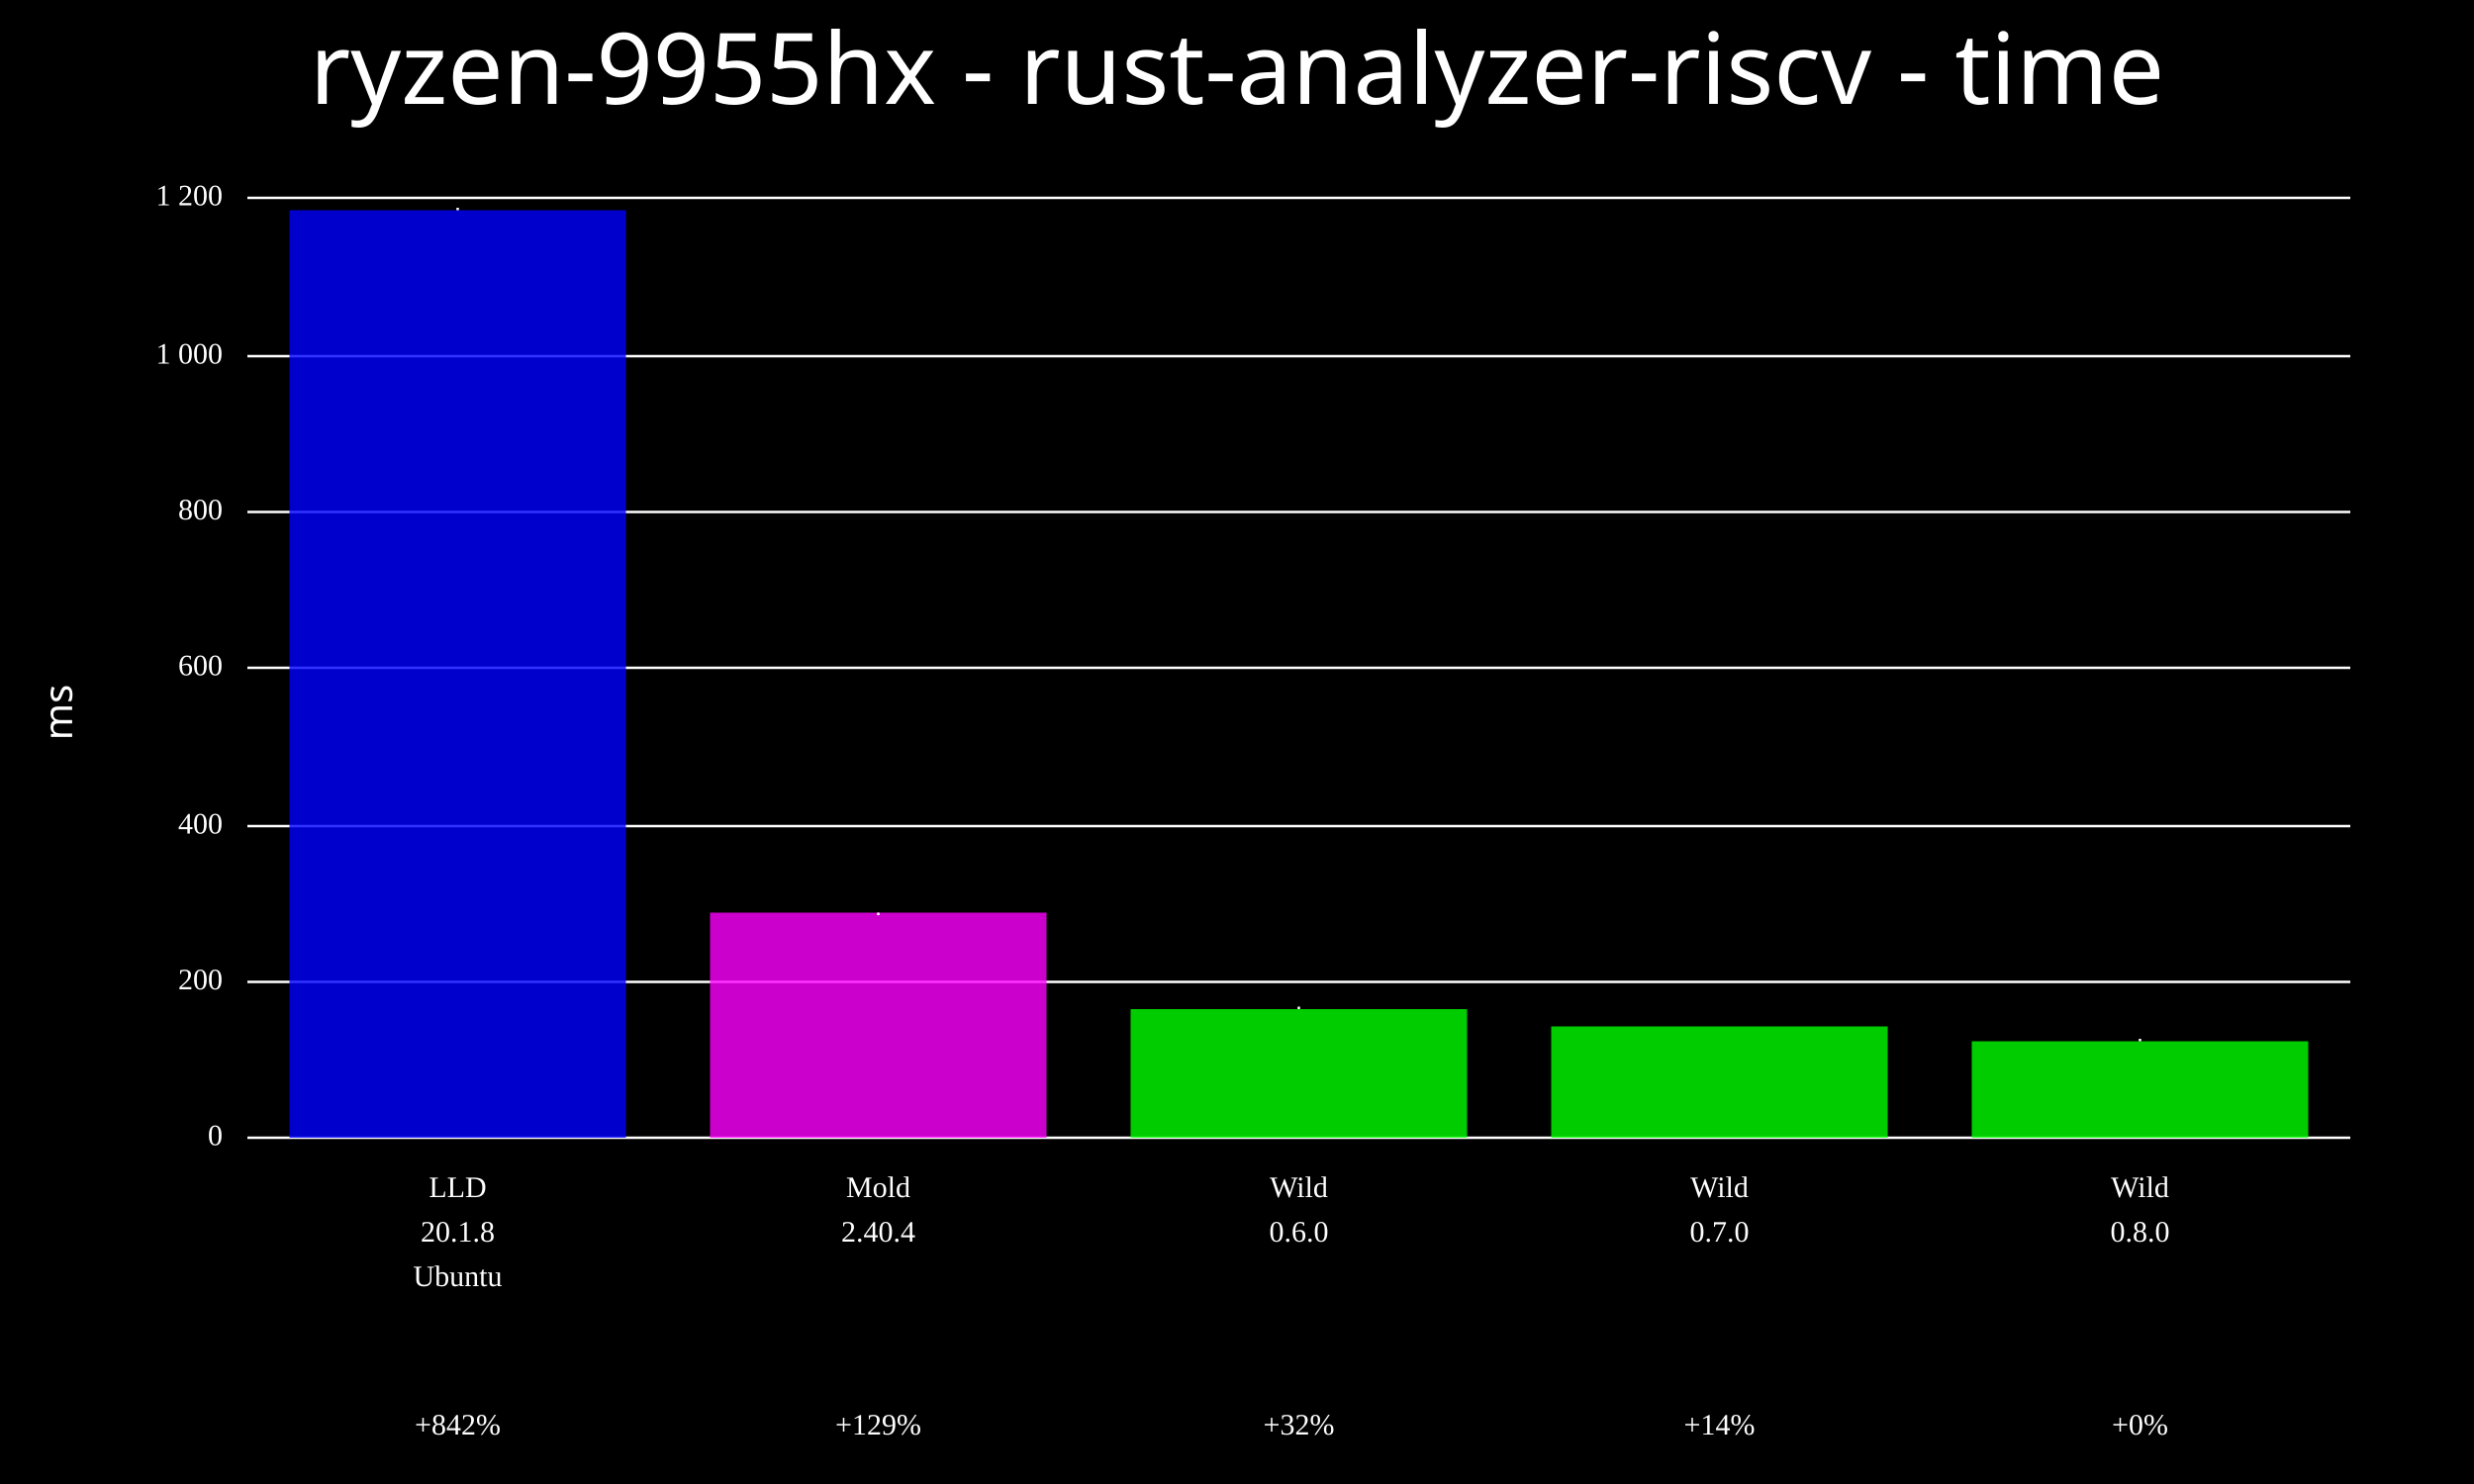
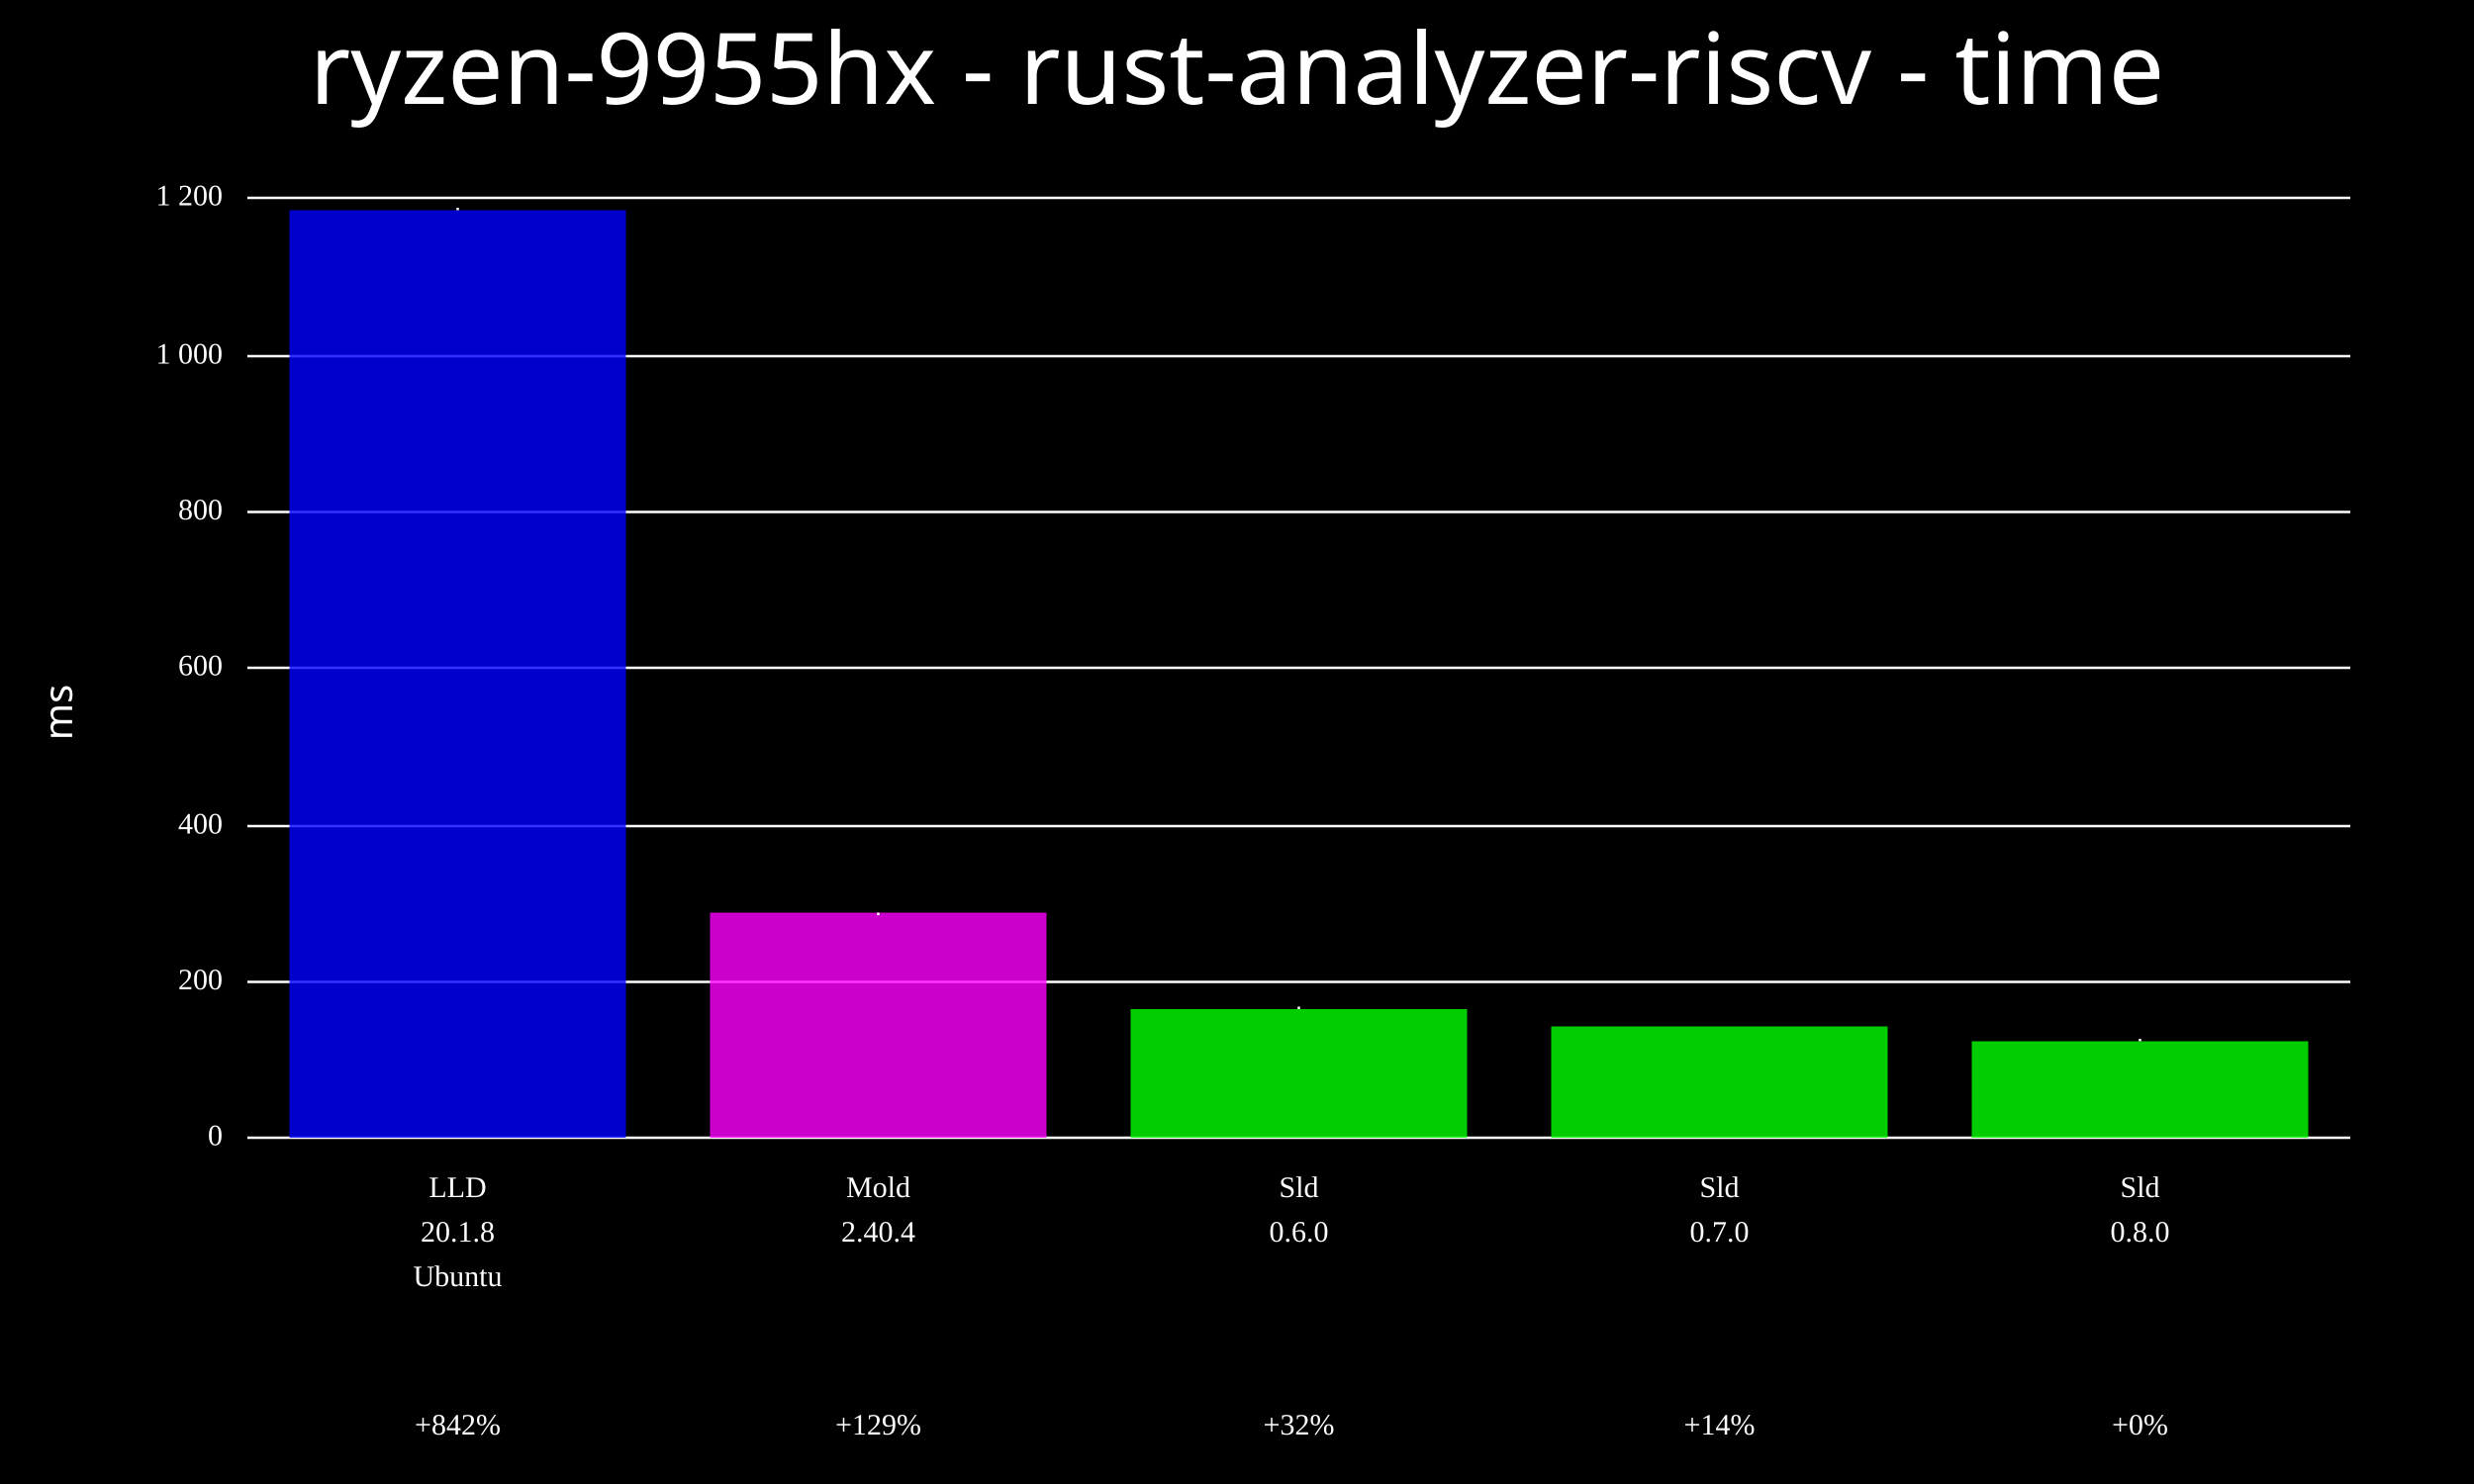
<svg xmlns="http://www.w3.org/2000/svg" width="1000" height="600" viewBox="0 0 1000 600">
  <rect x="0" y="0" width="1000" height="600" fill="#000000" />
  <text x="500" y="10" dy="0.8em" text-anchor="middle" font-family="sans-serif" font-size="40" fill="#FFFFFF">
ryzen-9955hx - rust-analyzer-riscv - time</text>
  <text x="5" y="300" dy="0.76em" text-anchor="middle" font-family="sans-serif" font-size="16" fill="#FFFFFF" transform="rotate(270, 5, 288)">ms</text>
  <line x1="100" y1="460" x2="950" y2="460" stroke="#FFFFFF" />
  <text x="90" y="460" dy="0.5ex" text-anchor="end" fill="#FFFFFF">0</text>
  <line x1="100" y1="397" x2="950" y2="397" stroke="#FFFFFF" />
  <text x="90" y="397" dy="0.5ex" text-anchor="end" fill="#FFFFFF">200</text>
  <line x1="100" y1="334" x2="950" y2="334" stroke="#FFFFFF" />
  <text x="90" y="334" dy="0.5ex" text-anchor="end" fill="#FFFFFF">400</text>
  <line x1="100" y1="270" x2="950" y2="270" stroke="#FFFFFF" />
  <text x="90" y="270" dy="0.5ex" text-anchor="end" fill="#FFFFFF">600</text>
  <line x1="100" y1="207" x2="950" y2="207" stroke="#FFFFFF" />
  <text x="90" y="207" dy="0.5ex" text-anchor="end" fill="#FFFFFF">800</text>
  <line x1="100" y1="144" x2="950" y2="144" stroke="#FFFFFF" />
  <text x="90" y="144" dy="0.5ex" text-anchor="end" fill="#FFFFFF">1 000</text>
  <line x1="100" y1="80" x2="950" y2="80" stroke="#FFFFFF" />
  <text x="90" y="80" dy="0.5ex" text-anchor="end" fill="#FFFFFF">1 200</text>
  <rect fill="#0000FF" opacity="0.8" x="117" y="85" width="136" height="375" />
  <line stroke="#FFFFFF" x1="185" y1="84" x2="185" y2="85" />
  <text x="185" y="484" fill="#FFFFFF" text-anchor="middle">LLD</text>
  <text x="185" y="502" fill="#FFFFFF" text-anchor="middle">20.1.8</text>
  <text x="185" y="520" fill="#FFFFFF" text-anchor="middle">Ubuntu</text>
  <text x="185" y="580" fill="#FFFFFF" text-anchor="middle">+842%</text>
  <rect fill="#FF00FF" opacity="0.8" x="287" y="369" width="136" height="91" />
  <line stroke="#FFFFFF" x1="355" y1="369" x2="355" y2="370" />
  <text x="355" y="484" fill="#FFFFFF" text-anchor="middle">Mold</text>
  <text x="355" y="502" fill="#FFFFFF" text-anchor="middle">2.40.4</text>
  <text x="355" y="580" fill="#FFFFFF" text-anchor="middle">+129%</text>
  <rect fill="#00FF00" opacity="0.8" x="457" y="408" width="136" height="52" />
  <line stroke="#FFFFFF" x1="525" y1="407" x2="525" y2="408" />
-   <text x="525" y="484" fill="#FFFFFF" text-anchor="middle">Wild</text>
+   <text x="525" y="484" fill="#FFFFFF" text-anchor="middle">Sld</text>
  <text x="525" y="502" fill="#FFFFFF" text-anchor="middle">0.6.0</text>
  <text x="525" y="580" fill="#FFFFFF" text-anchor="middle">+32%</text>
  <rect fill="#00FF00" opacity="0.8" x="627" y="415" width="136" height="45" />
  <line stroke="#FFFFFF" x1="695" y1="415" x2="695" y2="415" />
-   <text x="695" y="484" fill="#FFFFFF" text-anchor="middle">Wild</text>
+   <text x="695" y="484" fill="#FFFFFF" text-anchor="middle">Sld</text>
  <text x="695" y="502" fill="#FFFFFF" text-anchor="middle">0.7.0</text>
  <text x="695" y="580" fill="#FFFFFF" text-anchor="middle">+14%</text>
  <rect fill="#00FF00" opacity="0.8" x="797" y="421" width="136" height="39" />
  <line stroke="#FFFFFF" x1="865" y1="420" x2="865" y2="421" />
-   <text x="865" y="484" fill="#FFFFFF" text-anchor="middle">Wild</text>
+   <text x="865" y="484" fill="#FFFFFF" text-anchor="middle">Sld</text>
  <text x="865" y="502" fill="#FFFFFF" text-anchor="middle">0.8.0</text>
  <text x="865" y="580" fill="#FFFFFF" text-anchor="middle">+0%</text>
</svg>
